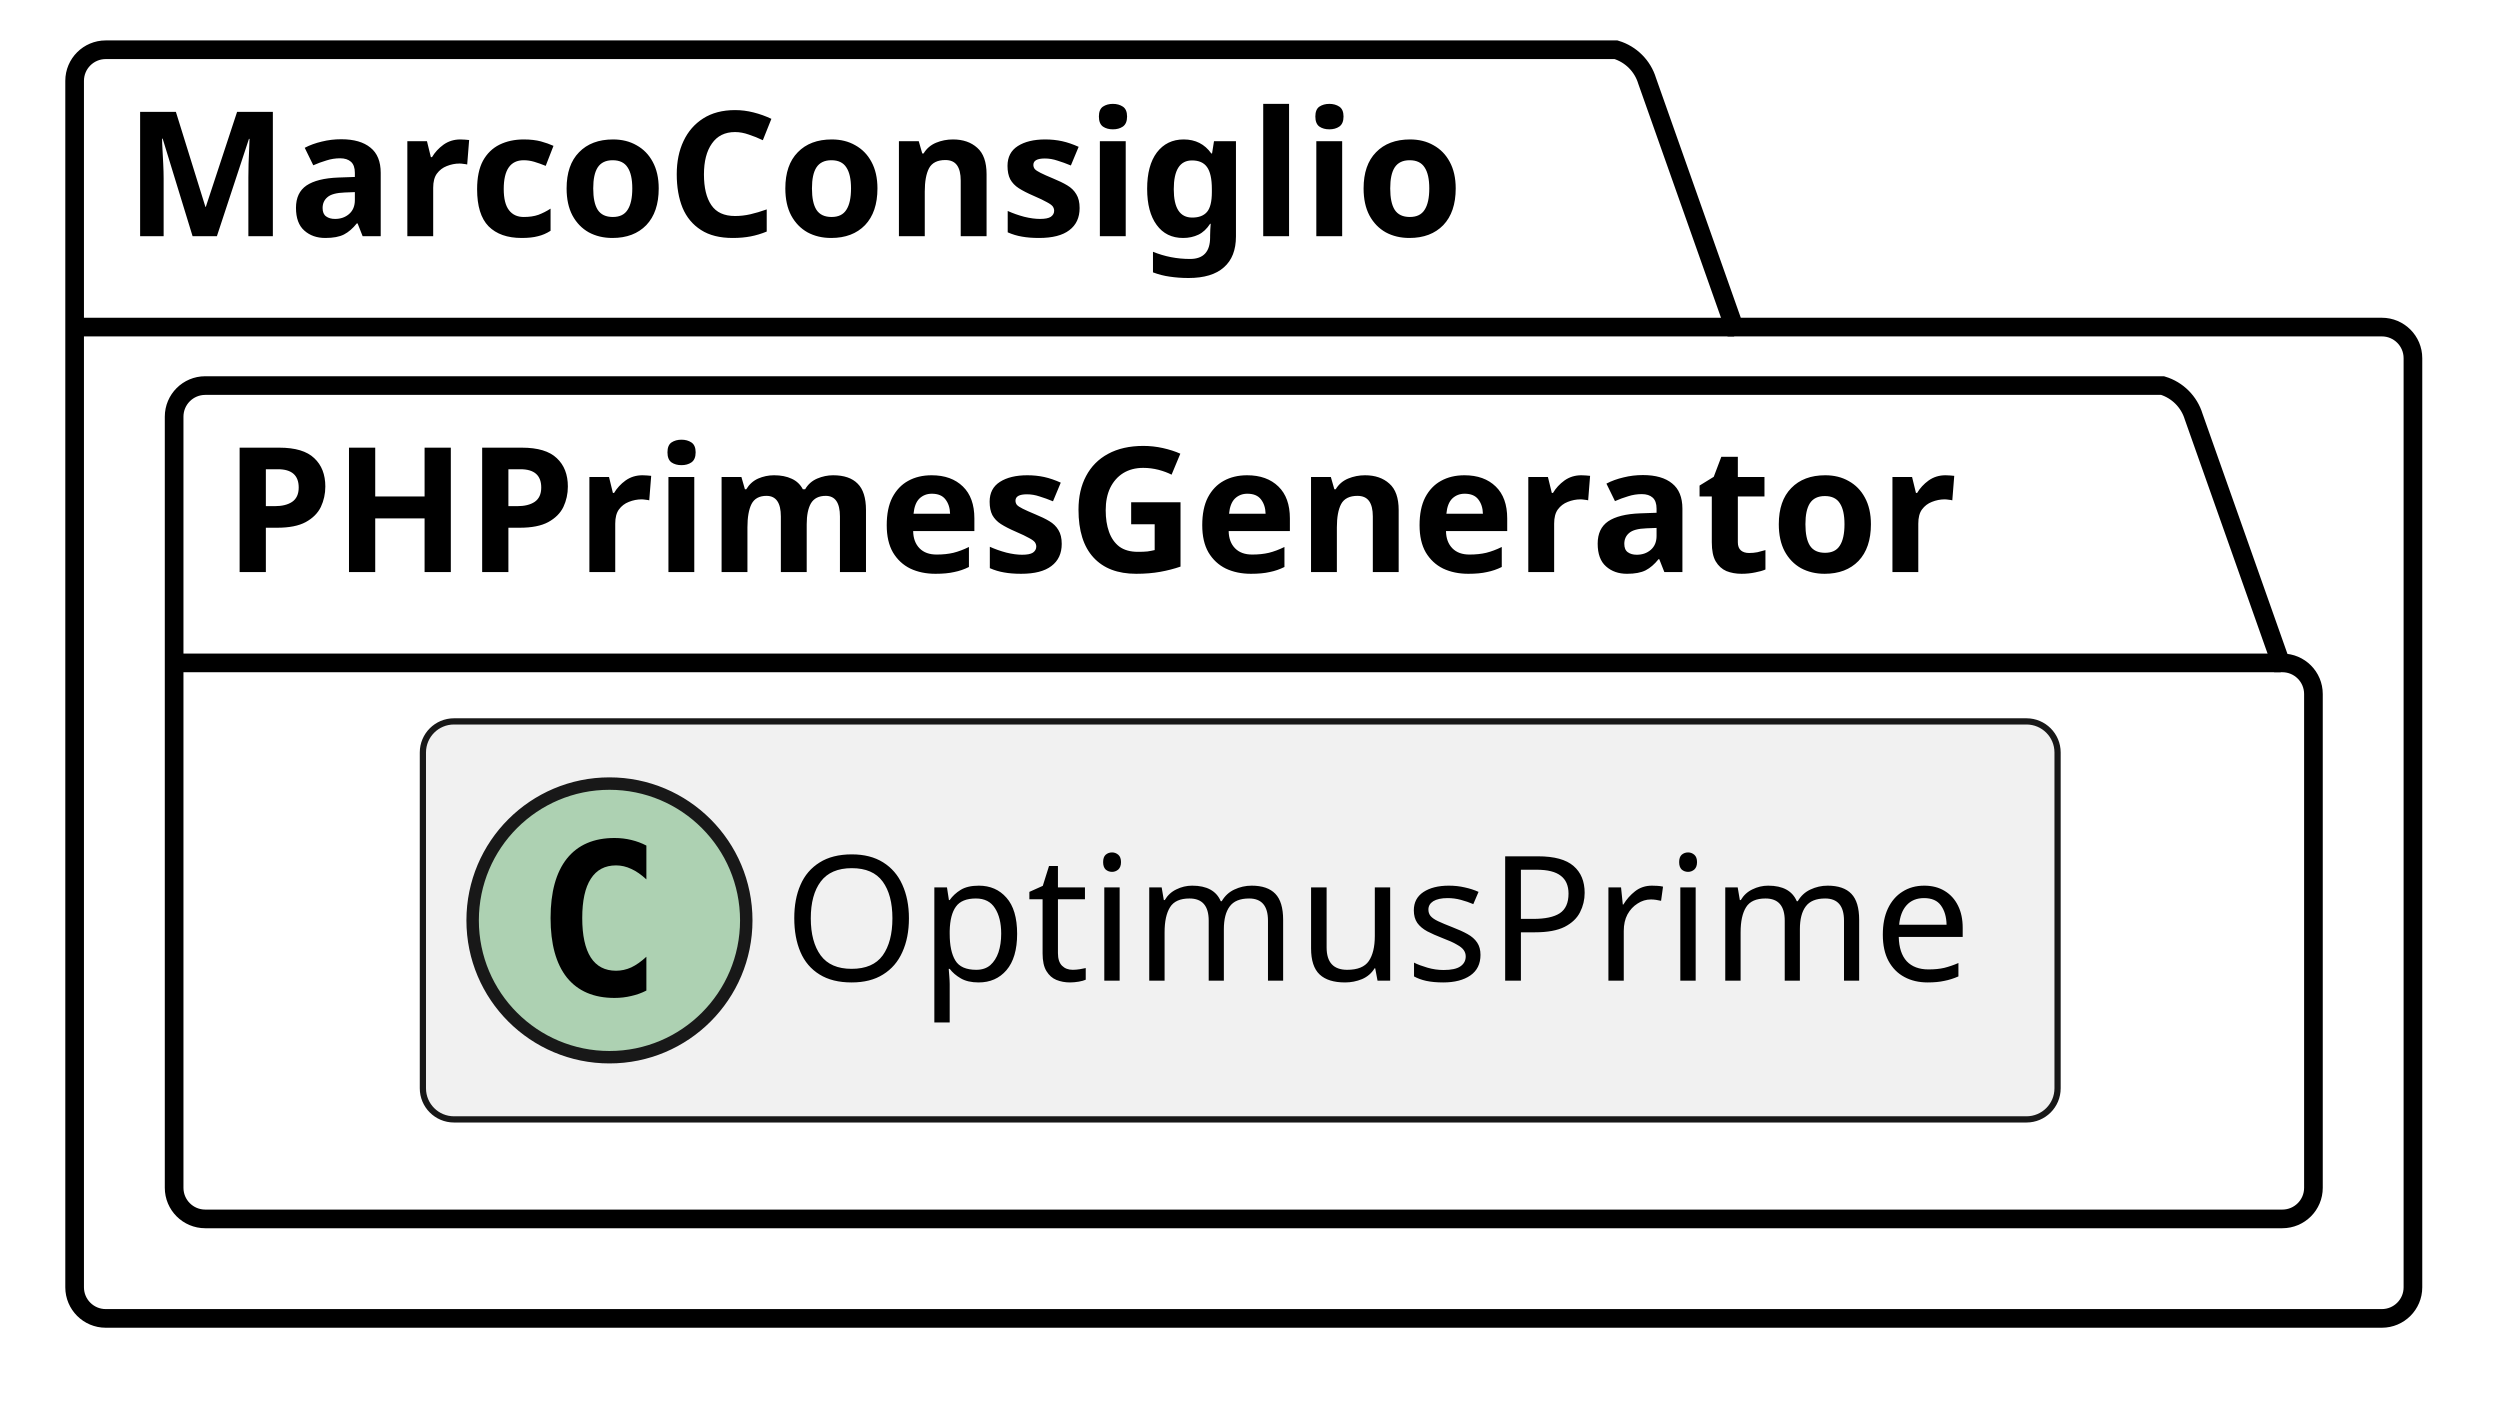
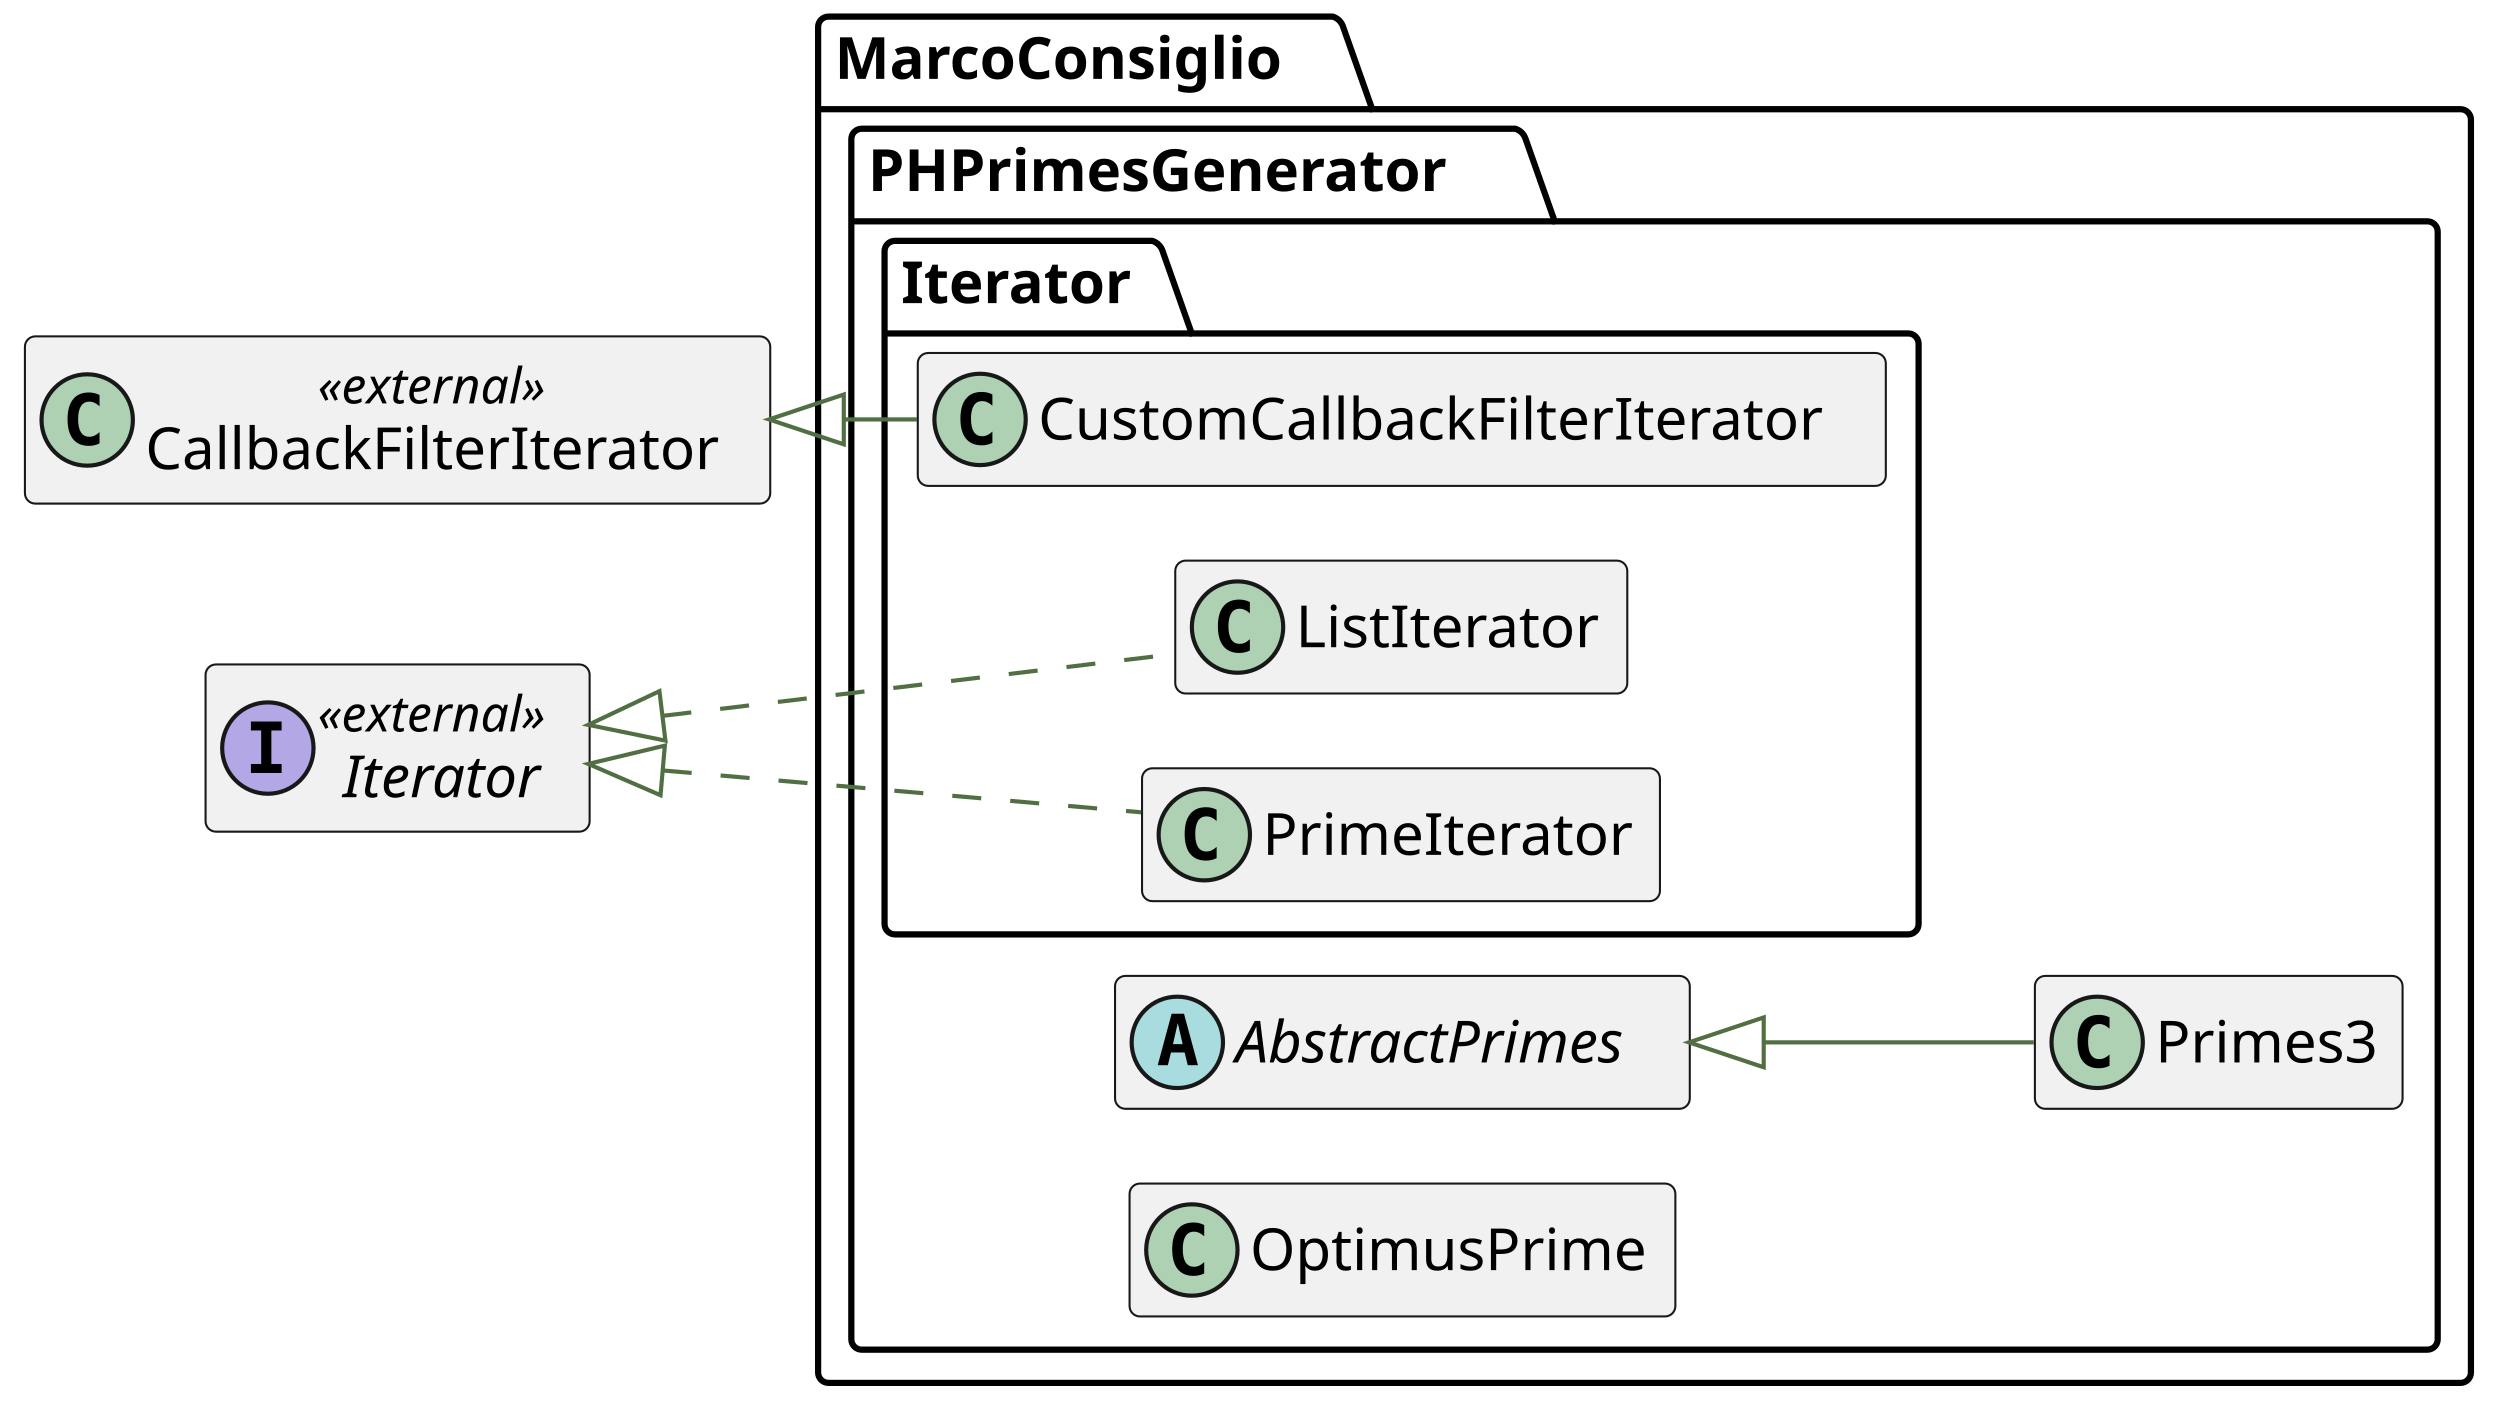
- <svg xmlns="http://www.w3.org/2000/svg" contentStyleType="text/css" data-diagram-type="CLASS" height="113px" preserveAspectRatio="none" style="width:201px;height:113px;background:#FFFFFF;" version="1.1" viewBox="0 0 201 113" width="201px" zoomAndPan="magnify">
+ <svg xmlns="http://www.w3.org/2000/svg" contentStyleType="text/css" data-diagram-type="CLASS" height="340px" preserveAspectRatio="none" style="width:602px;height:340px;background:#FFFFFF;" version="1.1" viewBox="0 0 602 340" width="602px" zoomAndPan="magnify">
  <defs />
  <g>
    <g class="cluster" data-entity="MarcoConsiglio" data-source-line="15" data-uid="ent0004" id="cluster_MarcoConsiglio">
-       <path d="M8.5,4 L129.929,4 A3.75,3.75 0 0 1 132.429,6.5 L139.429,26.297 L191.5,26.297 A2.5,2.5 0 0 1 194,28.797 L194,103.5 A2.5,2.5 0 0 1 191.5,106 L8.5,106 A2.5,2.5 0 0 1 6,103.5 L6,6.5 A2.5,2.5 0 0 1 8.5,4" fill="none" style="stroke:#000000;stroke-width:1.5;" />
-       <line style="stroke:#000000;stroke-width:1.5;" x1="6" x2="139.429" y1="26.297" y2="26.297" />
-       <text fill="#000000" font-family="sans-serif" font-size="14" font-weight="bold" lengthAdjust="spacing" textLength="120.429" x="10" y="18.995">MarcoConsiglio</text>
+       <path d="M199.5,4 L320.929,4 A3.75,3.75 0 0 1 323.429,6.5 L330.429,26.297 L592.5,26.297 A2.5,2.5 0 0 1 595,28.797 L595,330.5 A2.5,2.5 0 0 1 592.5,333 L199.5,333 A2.5,2.5 0 0 1 197,330.5 L197,6.5 A2.5,2.5 0 0 1 199.5,4" fill="none" style="stroke:#000000;stroke-width:1.5;" />
+       <line style="stroke:#000000;stroke-width:1.5;" x1="197" x2="330.429" y1="26.297" y2="26.297" />
+       <text fill="#000000" font-family="sans-serif" font-size="14" font-weight="bold" lengthAdjust="spacing" textLength="120.429" x="201" y="18.995">MarcoConsiglio</text>
    </g>
    <g class="cluster" data-entity="PHPrimesGenerator" data-source-line="14" data-uid="ent0002" id="cluster_PHPrimesGenerator">
-       <path d="M16.5,31 L173.872,31 A3.75,3.75 0 0 1 176.372,33.5 L183.372,53.297 L183.5,53.297 A2.5,2.5 0 0 1 186,55.797 L186,95.5 A2.5,2.5 0 0 1 183.5,98 L16.5,98 A2.5,2.5 0 0 1 14,95.5 L14,33.5 A2.5,2.5 0 0 1 16.5,31" fill="none" style="stroke:#000000;stroke-width:1.5;" />
-       <line style="stroke:#000000;stroke-width:1.5;" x1="14" x2="183.372" y1="53.297" y2="53.297" />
-       <text fill="#000000" font-family="sans-serif" font-size="14" font-weight="bold" lengthAdjust="spacing" textLength="156.372" x="18" y="45.995">PHPrimesGenerator</text>
+       <path d="M207.5,31 L364.872,31 A3.75,3.75 0 0 1 367.372,33.5 L374.372,53.297 L584.5,53.297 A2.5,2.5 0 0 1 587,55.797 L587,322.5 A2.5,2.5 0 0 1 584.5,325 L207.5,325 A2.5,2.5 0 0 1 205,322.5 L205,33.5 A2.5,2.5 0 0 1 207.5,31" fill="none" style="stroke:#000000;stroke-width:1.5;" />
+       <line style="stroke:#000000;stroke-width:1.5;" x1="205" x2="374.372" y1="53.297" y2="53.297" />
+       <text fill="#000000" font-family="sans-serif" font-size="14" font-weight="bold" lengthAdjust="spacing" textLength="156.372" x="209" y="45.995">PHPrimesGenerator</text>
    </g>
-     <g class="entity" data-entity="OptimusPrime__class" data-source-line="15" data-uid="ent0003" id="entity_OptimusPrime__class">
-       <rect fill="#F1F1F1" height="32" rx="2.5" ry="2.5" style="stroke:#181818;stroke-width:0.5;" width="131.429" x="34" y="58" />
-       <ellipse cx="49" cy="74" fill="#ADD1B2" rx="11" ry="11" style="stroke:#181818;stroke-width:1;" />
-       <path d="M51.969,79.641 Q51.391,79.938 50.75,80.078 Q50.109,80.234 49.406,80.234 Q46.906,80.234 45.578,78.594 Q44.266,76.938 44.266,73.812 Q44.266,70.688 45.578,69.031 Q46.906,67.375 49.406,67.375 Q50.109,67.375 50.75,67.531 Q51.406,67.688 51.969,67.984 L51.969,70.703 Q51.344,70.125 50.75,69.859 Q50.156,69.578 49.531,69.578 Q48.188,69.578 47.5,70.656 Q46.812,71.719 46.812,73.812 Q46.812,75.906 47.5,76.984 Q48.188,78.047 49.531,78.047 Q50.156,78.047 50.75,77.781 Q51.344,77.5 51.969,76.922 L51.969,79.641 Z " fill="#000000" />
-       <text fill="#000000" font-family="sans-serif" font-size="14" lengthAdjust="spacing" textLength="99.429" x="63" y="78.847">OptimusPrime</text>
+     <g class="cluster" data-entity="Iterator" data-source-line="28" data-uid="ent0009" id="cluster_Iterator">
+       <path d="M215.5,58 L277.463,58 A3.75,3.75 0 0 1 279.963,60.5 L286.963,80.297 L459.5,80.297 A2.5,2.5 0 0 1 462,82.797 L462,222.5 A2.5,2.5 0 0 1 459.5,225 L215.5,225 A2.5,2.5 0 0 1 213,222.5 L213,60.5 A2.5,2.5 0 0 1 215.5,58" fill="none" style="stroke:#000000;stroke-width:1.5;" />
+       <line style="stroke:#000000;stroke-width:1.5;" x1="213" x2="286.963" y1="80.297" y2="80.297" />
+       <text fill="#000000" font-family="sans-serif" font-size="14" font-weight="bold" lengthAdjust="spacing" textLength="60.963" x="217" y="72.995">Iterator</text>
+     </g>
+     <g class="entity" data-entity="CallbackFilterIterator__class" data-source-line="26" data-uid="ent0008" id="entity_CallbackFilterIterator__class">
+       <rect fill="#F1F1F1" height="40.266" rx="2.5" ry="2.5" style="stroke:#181818;stroke-width:0.5;" width="179.472" x="6" y="81" />
+       <ellipse cx="21" cy="101.133" fill="#ADD1B2" rx="11" ry="11" style="stroke:#181818;stroke-width:1;" />
+       <path d="M23.969,106.773 Q23.391,107.07 22.75,107.211 Q22.109,107.367 21.406,107.367 Q18.906,107.367 17.578,105.727 Q16.266,104.07 16.266,100.945 Q16.266,97.82 17.578,96.164 Q18.906,94.508 21.406,94.508 Q22.109,94.508 22.75,94.664 Q23.406,94.82 23.969,95.117 L23.969,97.836 Q23.344,97.258 22.75,96.992 Q22.156,96.711 21.531,96.711 Q20.188,96.711 19.5,97.789 Q18.812,98.852 18.812,100.945 Q18.812,103.039 19.5,104.117 Q20.188,105.18 21.531,105.18 Q22.156,105.18 22.75,104.914 Q23.344,104.633 23.969,104.055 L23.969,106.773 Z " fill="#000000" />
+       <text fill="#000000" font-family="sans-serif" font-size="12" font-style="italic" lengthAdjust="spacing" textLength="64.482" x="76.495" y="97.139">«external»</text>
+       <text fill="#000000" font-family="sans-serif" font-size="14" lengthAdjust="spacing" textLength="147.472" x="35" y="112.964">CallbackFilterIterator</text>
+     </g>
+     <g class="entity" data-entity="Iterator__class" data-source-line="32" data-uid="ent0012" id="entity_Iterator__class">
+       <rect fill="#F1F1F1" height="40.266" rx="2.5" ry="2.5" style="stroke:#181818;stroke-width:0.5;" width="92.482" x="49.5" y="160" />
+       <ellipse cx="64.5" cy="180.133" fill="#B4A7E5" rx="11" ry="11" style="stroke:#181818;stroke-width:1;" />
+       <path d="M60.422,175.898 L60.422,173.742 L67.812,173.742 L67.812,175.898 L65.344,175.898 L65.344,183.977 L67.812,183.977 L67.812,186.133 L60.422,186.133 L60.422,183.977 L62.891,183.977 L62.891,175.898 L60.422,175.898 Z " fill="#000000" />
+       <text fill="#000000" font-family="sans-serif" font-size="12" font-style="italic" lengthAdjust="spacing" textLength="64.482" x="76.5" y="176.139">«external»</text>
+       <text fill="#000000" font-family="sans-serif" font-size="14" font-style="italic" lengthAdjust="spacing" textLength="52.377" x="82.553" y="191.964">Iterator</text>
+     </g>
+     <g class="entity" data-entity="AbstractPrimes__class" data-source-line="15" data-uid="ent0003" id="entity_AbstractPrimes__class">
+       <rect fill="#F1F1F1" height="32" rx="2.5" ry="2.5" style="stroke:#181818;stroke-width:0.5;" width="138.401" x="268.5" y="235" />
+       <ellipse cx="283.5" cy="251" fill="#A9DCDF" rx="11" ry="11" style="stroke:#181818;stroke-width:1;" />
+       <path d="M283.609,246.344 L282.453,251.422 L284.781,251.422 L283.609,246.344 Z M282.125,244.109 L285.109,244.109 L288.469,256.5 L286.016,256.5 L285.25,253.438 L281.969,253.438 L281.219,256.5 L278.781,256.5 L282.125,244.109 Z " fill="#000000" />
+       <text fill="#000000" font-family="sans-serif" font-size="14" font-style="italic" lengthAdjust="spacing" textLength="106.401" x="297.5" y="255.847">AbstractPrimes</text>
+     </g>
+     <g class="entity" data-entity="OptimusPrime__class" data-source-line="19" data-uid="ent0005" id="entity_OptimusPrime__class">
+       <rect fill="#F1F1F1" height="32" rx="2.5" ry="2.5" style="stroke:#181818;stroke-width:0.5;" width="131.429" x="272" y="285" />
+       <ellipse cx="287" cy="301" fill="#ADD1B2" rx="11" ry="11" style="stroke:#181818;stroke-width:1;" />
+       <path d="M289.969,306.641 Q289.391,306.938 288.75,307.078 Q288.109,307.234 287.406,307.234 Q284.906,307.234 283.578,305.594 Q282.266,303.938 282.266,300.812 Q282.266,297.688 283.578,296.031 Q284.906,294.375 287.406,294.375 Q288.109,294.375 288.75,294.531 Q289.406,294.688 289.969,294.984 L289.969,297.703 Q289.344,297.125 288.75,296.859 Q288.156,296.578 287.531,296.578 Q286.188,296.578 285.5,297.656 Q284.812,298.719 284.812,300.812 Q284.812,302.906 285.5,303.984 Q286.188,305.047 287.531,305.047 Q288.156,305.047 288.75,304.781 Q289.344,304.5 289.969,303.922 L289.969,306.641 Z " fill="#000000" />
+       <text fill="#000000" font-family="sans-serif" font-size="14" lengthAdjust="spacing" textLength="99.429" x="301" y="305.847">OptimusPrime</text>
+     </g>
+     <g class="entity" data-entity="Primes3__class" data-source-line="23" data-uid="ent0006" id="entity_Primes3__class">
+       <rect fill="#F1F1F1" height="32" rx="2.5" ry="2.5" style="stroke:#181818;stroke-width:0.5;" width="88.54" x="490" y="235" />
+       <ellipse cx="505" cy="251" fill="#ADD1B2" rx="11" ry="11" style="stroke:#181818;stroke-width:1;" />
+       <path d="M507.969,256.641 Q507.391,256.938 506.75,257.078 Q506.109,257.234 505.406,257.234 Q502.906,257.234 501.578,255.594 Q500.266,253.938 500.266,250.812 Q500.266,247.688 501.578,246.031 Q502.906,244.375 505.406,244.375 Q506.109,244.375 506.75,244.531 Q507.406,244.688 507.969,244.984 L507.969,247.703 Q507.344,247.125 506.75,246.859 Q506.156,246.578 505.531,246.578 Q504.188,246.578 503.5,247.656 Q502.812,248.719 502.812,250.812 Q502.812,252.906 503.5,253.984 Q504.188,255.047 505.531,255.047 Q506.156,255.047 506.75,254.781 Q507.344,254.5 507.969,253.922 L507.969,256.641 Z " fill="#000000" />
+       <text fill="#000000" font-family="sans-serif" font-size="14" lengthAdjust="spacing" textLength="56.54" x="519" y="255.847">Primes3</text>
+     </g>
+     <g class="entity" data-entity="CustomCallbackFilterIterator__class" data-source-line="29" data-uid="ent0010" id="entity_CustomCallbackFilterIterator__class">
+       <rect fill="#F1F1F1" height="32" rx="2.5" ry="2.5" style="stroke:#181818;stroke-width:0.5;" width="233.106" x="221" y="85" />
+       <ellipse cx="236" cy="101" fill="#ADD1B2" rx="11" ry="11" style="stroke:#181818;stroke-width:1;" />
+       <path d="M238.969,106.641 Q238.391,106.938 237.75,107.078 Q237.109,107.234 236.406,107.234 Q233.906,107.234 232.578,105.594 Q231.266,103.938 231.266,100.812 Q231.266,97.688 232.578,96.031 Q233.906,94.375 236.406,94.375 Q237.109,94.375 237.75,94.531 Q238.406,94.688 238.969,94.984 L238.969,97.703 Q238.344,97.125 237.75,96.859 Q237.156,96.578 236.531,96.578 Q235.188,96.578 234.5,97.656 Q233.812,98.719 233.812,100.812 Q233.812,102.906 234.5,103.984 Q235.188,105.047 236.531,105.047 Q237.156,105.047 237.75,104.781 Q238.344,104.5 238.969,103.922 L238.969,106.641 Z " fill="#000000" />
+       <text fill="#000000" font-family="sans-serif" font-size="14" lengthAdjust="spacing" textLength="201.106" x="250" y="105.847">CustomCallbackFilterIterator</text>
+     </g>
+     <g class="entity" data-entity="ListIterator__class" data-source-line="35" data-uid="ent0013" id="entity_ListIterator__class">
+       <rect fill="#F1F1F1" height="32" rx="2.5" ry="2.5" style="stroke:#181818;stroke-width:0.5;" width="108.85" x="283" y="135" />
+       <ellipse cx="298" cy="151" fill="#ADD1B2" rx="11" ry="11" style="stroke:#181818;stroke-width:1;" />
+       <path d="M300.969,156.641 Q300.391,156.938 299.75,157.078 Q299.109,157.234 298.406,157.234 Q295.906,157.234 294.578,155.594 Q293.266,153.938 293.266,150.812 Q293.266,147.688 294.578,146.031 Q295.906,144.375 298.406,144.375 Q299.109,144.375 299.75,144.531 Q300.406,144.688 300.969,144.984 L300.969,147.703 Q300.344,147.125 299.75,146.859 Q299.156,146.578 298.531,146.578 Q297.188,146.578 296.5,147.656 Q295.812,148.719 295.812,150.812 Q295.812,152.906 296.5,153.984 Q297.188,155.047 298.531,155.047 Q299.156,155.047 299.75,154.781 Q300.344,154.5 300.969,153.922 L300.969,156.641 Z " fill="#000000" />
+       <text fill="#000000" font-family="sans-serif" font-size="14" lengthAdjust="spacing" textLength="76.85" x="312" y="155.847">ListIterator</text>
+     </g>
+     <g class="entity" data-entity="PrimeIterator__class" data-source-line="39" data-uid="ent0015" id="entity_PrimeIterator__class">
+       <rect fill="#F1F1F1" height="32" rx="2.5" ry="2.5" style="stroke:#181818;stroke-width:0.5;" width="124.716" x="275" y="185" />
+       <ellipse cx="290" cy="201" fill="#ADD1B2" rx="11" ry="11" style="stroke:#181818;stroke-width:1;" />
+       <path d="M292.969,206.641 Q292.391,206.938 291.75,207.078 Q291.109,207.234 290.406,207.234 Q287.906,207.234 286.578,205.594 Q285.266,203.938 285.266,200.812 Q285.266,197.688 286.578,196.031 Q287.906,194.375 290.406,194.375 Q291.109,194.375 291.75,194.531 Q292.406,194.688 292.969,194.984 L292.969,197.703 Q292.344,197.125 291.75,196.859 Q291.156,196.578 290.531,196.578 Q289.188,196.578 288.5,197.656 Q287.812,198.719 287.812,200.812 Q287.812,202.906 288.5,203.984 Q289.188,205.047 290.531,205.047 Q291.156,205.047 291.75,204.781 Q292.344,204.5 292.969,203.922 L292.969,206.641 Z " fill="#000000" />
+       <text fill="#000000" font-family="sans-serif" font-size="14" lengthAdjust="spacing" textLength="92.716" x="304" y="205.847">PrimeIterator</text>
+     </g>
+     <g class="link" data-entity-1="AbstractPrimes__class" data-entity-2="Primes3__class" data-uid="lnk7" id="link_AbstractPrimes__class_Primes3__class">
+       <polygon fill="none" points="406.702,251,424.702,257,424.702,245,406.702,251" style="stroke:#516F42;stroke-width:1;" />
+       <path d="M424.702,251 C452.269,251 465.28,251 489.734,251" fill="none" style="stroke:#516F42;stroke-width:1;" />
+     </g>
+     <g class="link" data-entity-1="CallbackFilterIterator__class" data-entity-2="CustomCallbackFilterIterator__class" data-uid="lnk11" id="link_CallbackFilterIterator__class_CustomCallbackFilterIterator__class">
+       <polygon fill="none" points="185.185,101,203.185,107,203.185,95,185.185,101" style="stroke:#516F42;stroke-width:1;" />
+       <path d="M203.185,101 C214.802,101 208.84,101 220.821,101" fill="none" style="stroke:#516F42;stroke-width:1;" />
+     </g>
+     <g class="link" data-entity-1="Iterator__class" data-entity-2="ListIterator__class" data-uid="lnk14" id="link_Iterator__class_ListIterator__class">
+       <polygon fill="none" points="141.642,174.545,160.232,178.343,158.792,166.429,141.642,174.545" style="stroke:#516F42;stroke-width:1;" />
+       <path d="M159.512,172.386 C199.569,167.546 240.284,162.626 282.749,157.495" fill="none" style="stroke:#516F42;stroke-width:1;stroke-dasharray:7,7;" />
+     </g>
+     <g class="link" data-entity-1="Iterator__class" data-entity-2="PrimeIterator__class" data-uid="lnk16" id="link_Iterator__class_PrimeIterator__class">
+       <polygon fill="none" points="141.642,183.95,159.051,191.496,160.097,179.542,141.642,183.95" style="stroke:#516F42;stroke-width:1;" />
+       <path d="M159.574,185.519 C197.186,188.81 233.204,191.962 274.804,195.602" fill="none" style="stroke:#516F42;stroke-width:1;stroke-dasharray:7,7;" />
    </g>
  </g>
</svg>
